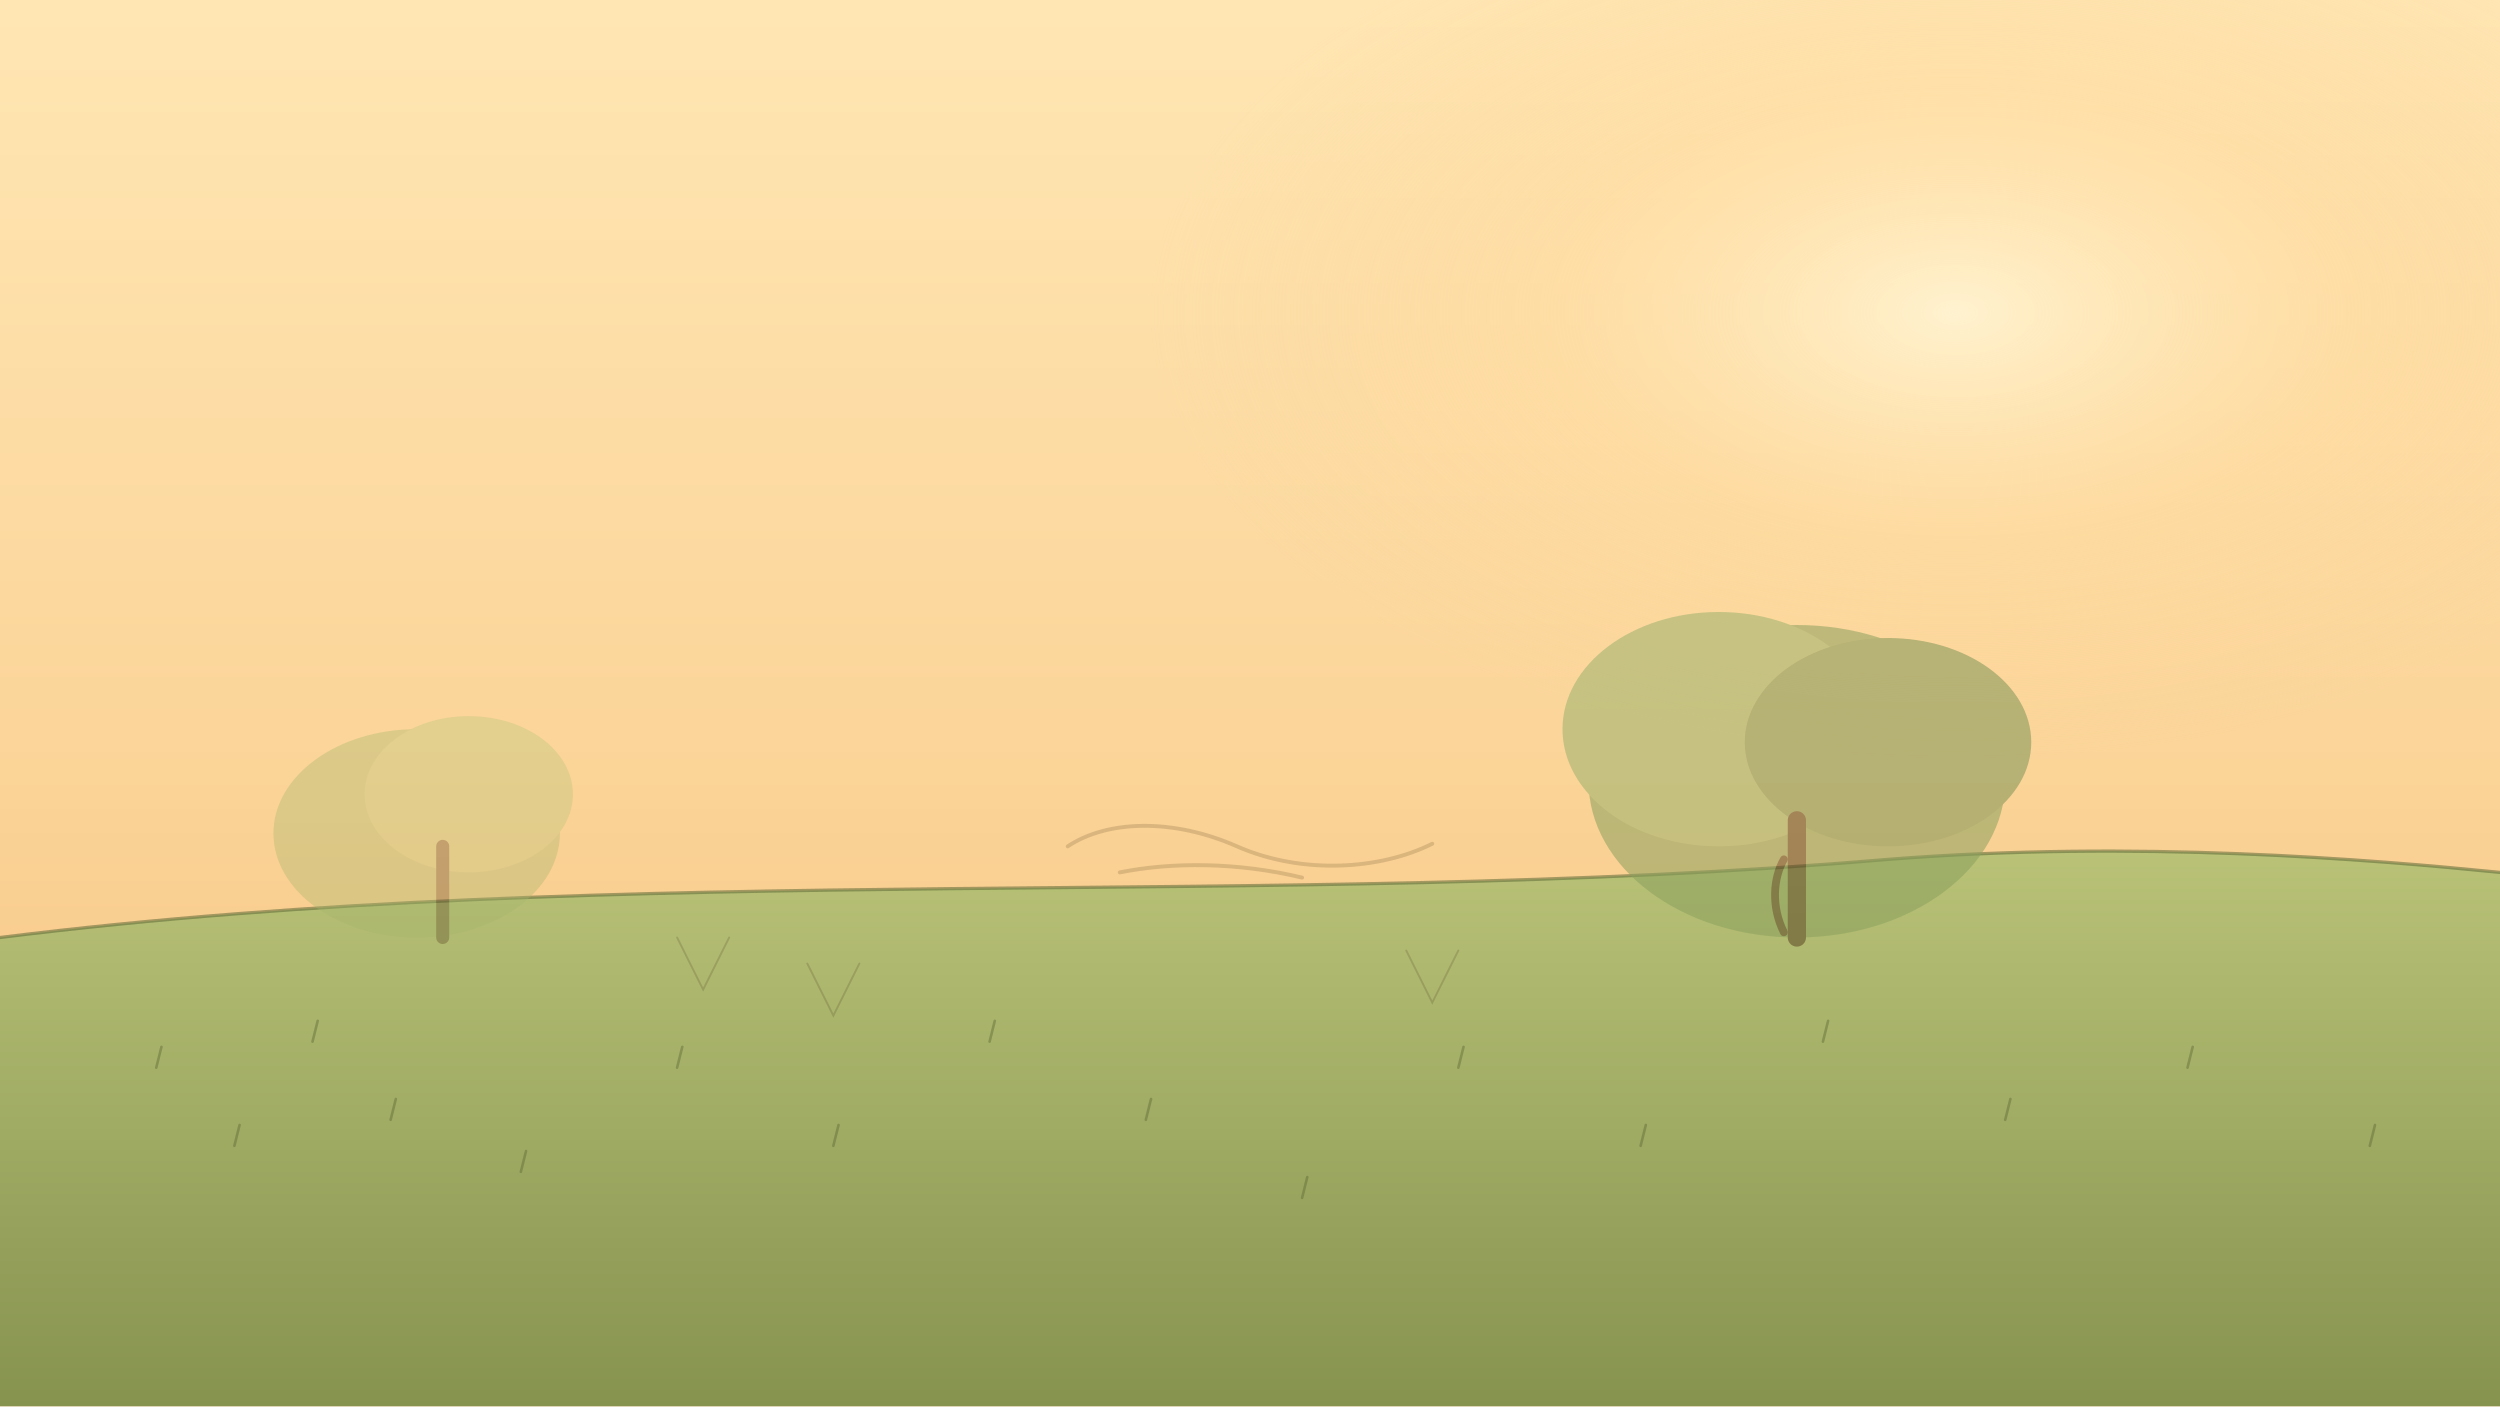
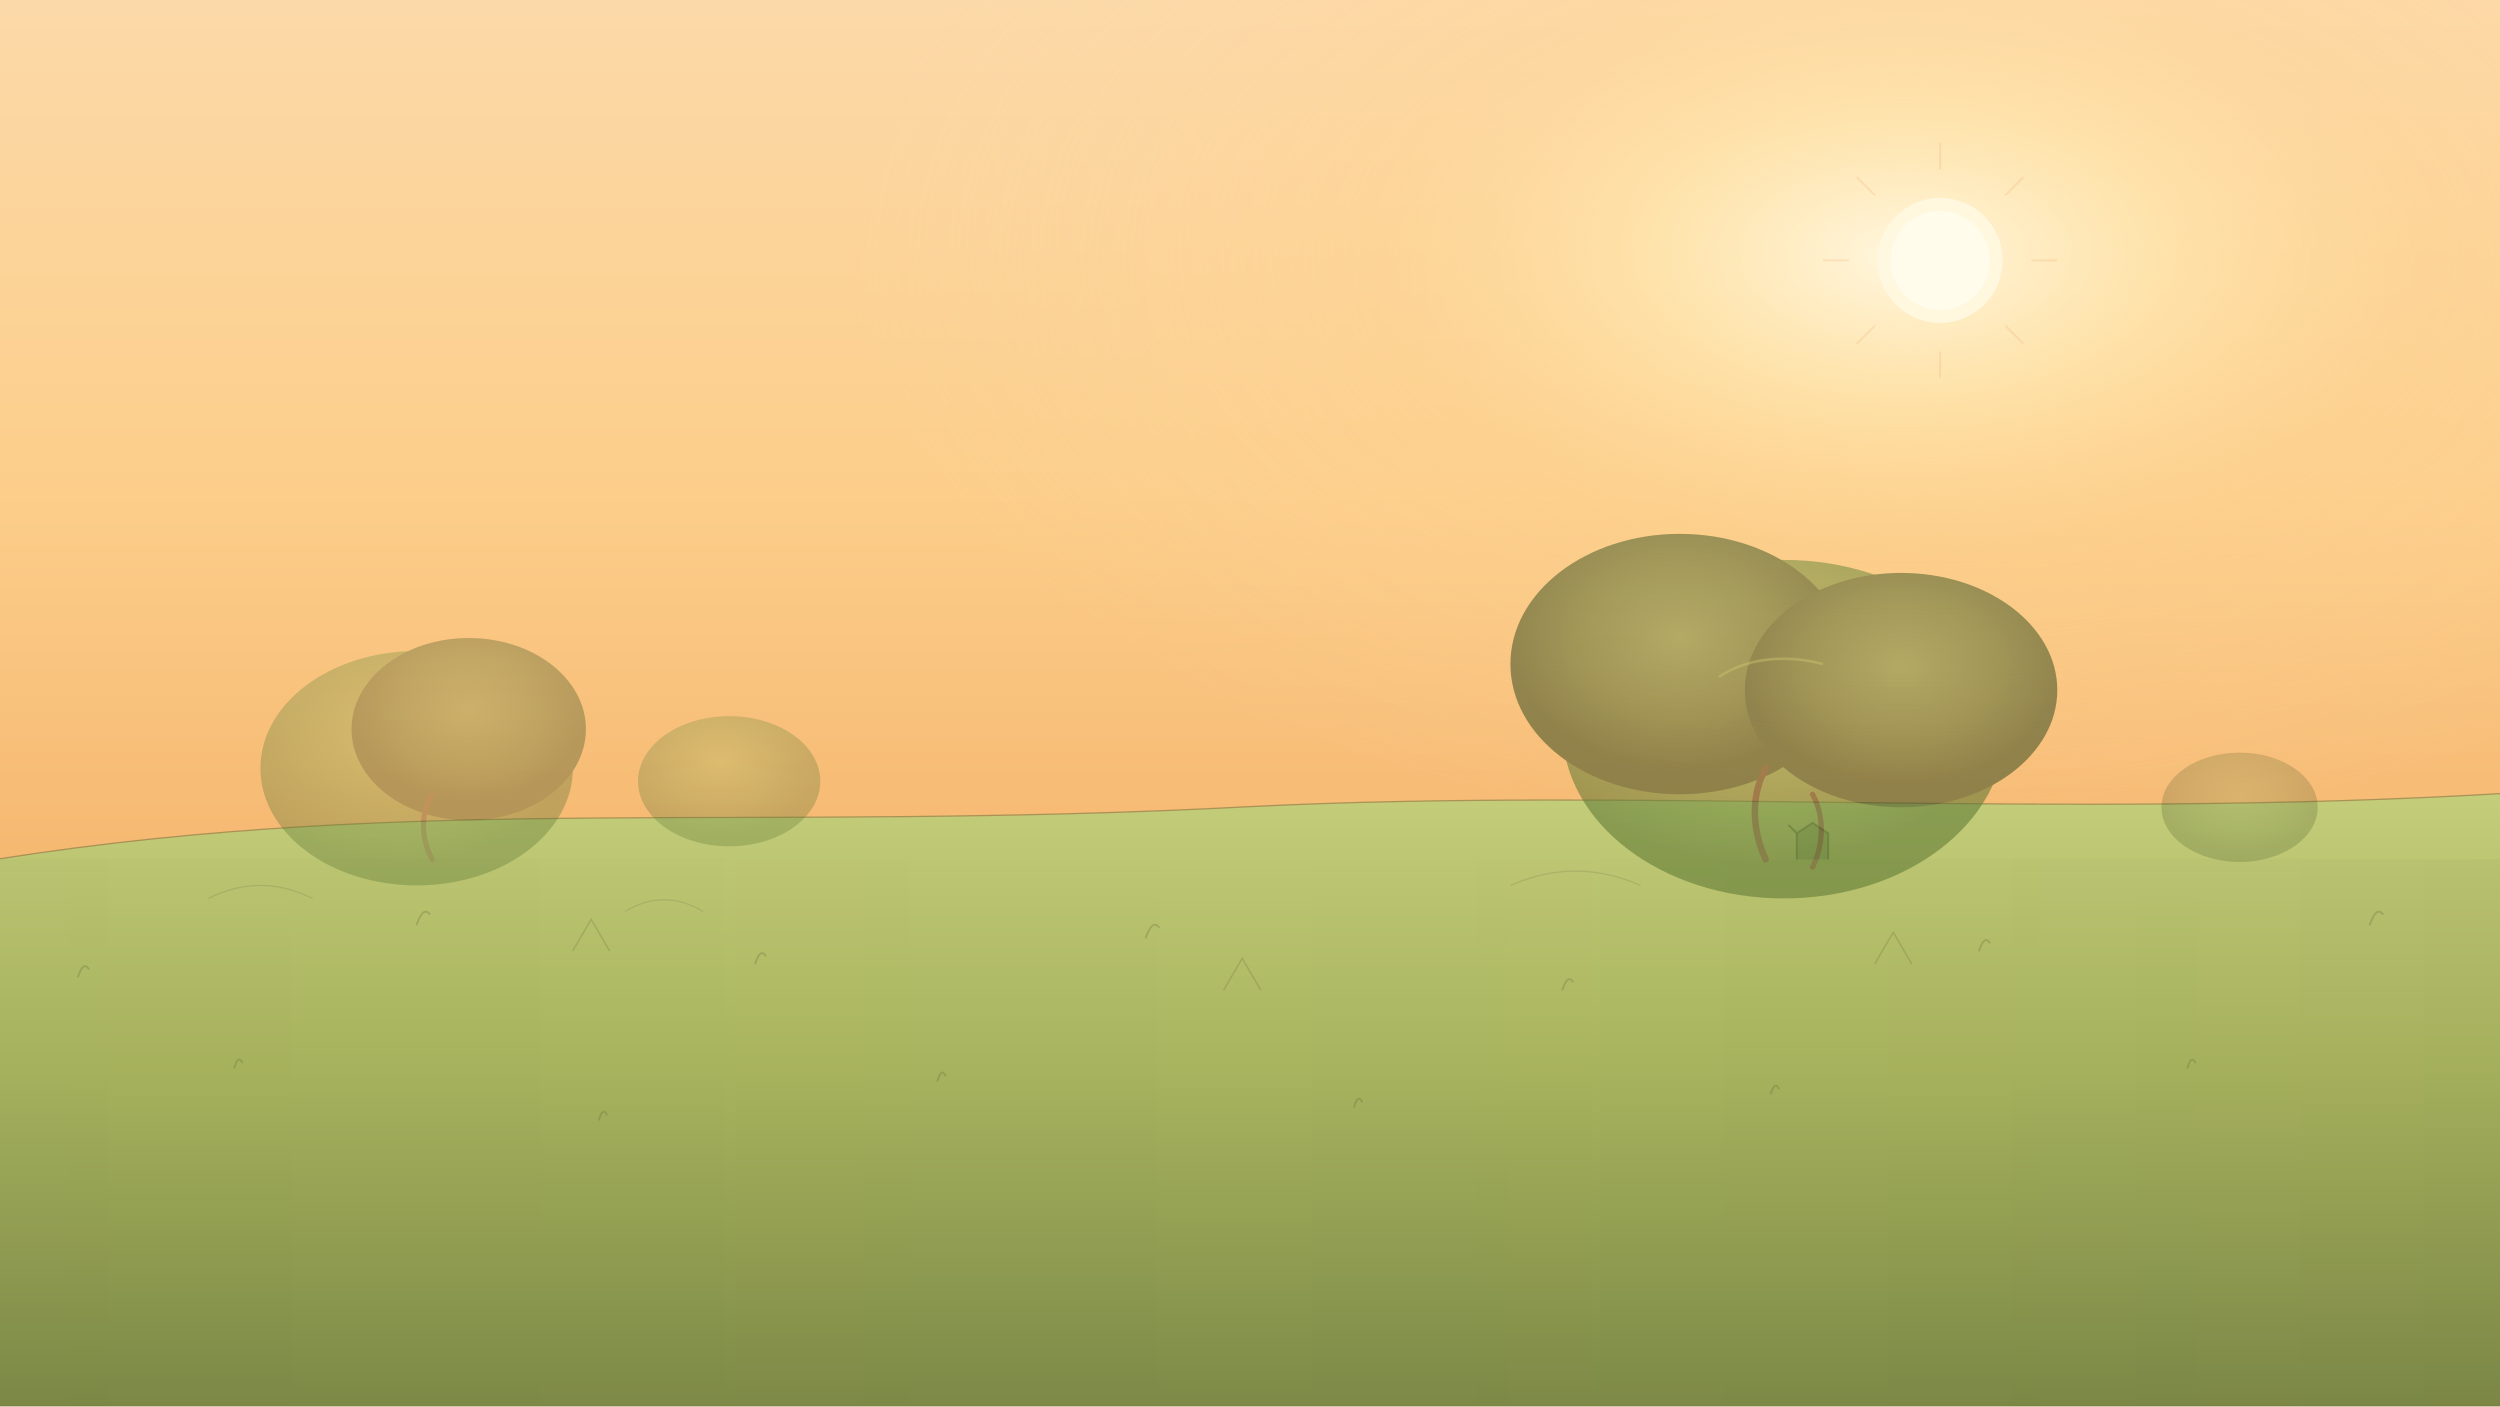
- <svg xmlns="http://www.w3.org/2000/svg" viewBox="0 0 1920 1080" preserveAspectRatio="xMidYMid slice" role="img" aria-label="Sketched campus lawn at golden hour (desktop placeholder)">
+ <svg xmlns="http://www.w3.org/2000/svg" viewBox="0 0 1920 1080" preserveAspectRatio="xMidYMid slice" role="img" aria-label="Campus lawn at golden hour — warm sky, layered trees, and a park bench under the setting sun">
  <defs>
    <linearGradient id="sky-d" x1="0" y1="0" x2="0" y2="1">
-       <stop offset="0%" stop-color="#ffe6b3" />
-       <stop offset="55%" stop-color="#fbd498" />
-       <stop offset="100%" stop-color="#f4ba79" />
+       <stop offset="0%" stop-color="#fcd9a8" />
+       <stop offset="35%" stop-color="#fcce8a" />
+       <stop offset="65%" stop-color="#f5b56e" />
+       <stop offset="100%" stop-color="#e8955a" />
    </linearGradient>
-     <radialGradient id="sun-d" cx="0.78" cy="0.22" r="0.32">
-       <stop offset="0%" stop-color="#fff3d1" stop-opacity="0.95" />
-       <stop offset="50%" stop-color="#ffdca0" stop-opacity="0.5" />
-       <stop offset="100%" stop-color="#fbd498" stop-opacity="0" />
+     <radialGradient id="sun-glow" cx="0.76" cy="0.18" r="0.42">
+       <stop offset="0%" stop-color="#fff8e1" stop-opacity="0.98" />
+       <stop offset="25%" stop-color="#ffe8b0" stop-opacity="0.7" />
+       <stop offset="50%" stop-color="#ffd696" stop-opacity="0.3" />
+       <stop offset="100%" stop-color="#fcd9a8" stop-opacity="0" />
    </radialGradient>
    <linearGradient id="lawn-d" x1="0" y1="0" x2="0" y2="1">
-       <stop offset="0%" stop-color="#b9c277" />
-       <stop offset="100%" stop-color="#86934f" />
+       <stop offset="0%" stop-color="#c4cd7a" />
+       <stop offset="45%" stop-color="#a8b45e" />
+       <stop offset="100%" stop-color="#7d8a47" />
    </linearGradient>
+     <linearGradient id="lawn-shade" x1="0" y1="0" x2="1" y2="0">
+       <stop offset="0%" stop-color="#3d2e14" stop-opacity="0.08" />
+       <stop offset="50%" stop-color="#3d2e14" stop-opacity="0" />
+       <stop offset="100%" stop-color="#3d2e14" stop-opacity="0.12" />
+     </linearGradient>
+     <linearGradient id="trunk-d" x1="0" y1="0" x2="1" y2="0">
+       <stop offset="0%" stop-color="#4a3520" />
+       <stop offset="50%" stop-color="#5c452a" />
+       <stop offset="100%" stop-color="#3d2e14" />
+     </linearGradient>
+     <radialGradient id="foliage-dark" cx="0.5" cy="0.4" r="0.5">
+       <stop offset="0%" stop-color="#7a8f4a" />
+       <stop offset="60%" stop-color="#5a6e32" />
+       <stop offset="100%" stop-color="#3d4f22" />
+     </radialGradient>
+     <radialGradient id="foliage-light" cx="0.45" cy="0.35" r="0.55">
+       <stop offset="0%" stop-color="#9fb858" />
+       <stop offset="50%" stop-color="#7a9645" />
+       <stop offset="100%" stop-color="#5a7430" />
+     </radialGradient>
  </defs>
  <rect width="1920" height="1080" fill="url(#sky-d)" />
-   <rect width="1920" height="1080" fill="url(#sun-d)" />
-   <path d="M0 720 C 480 660 980 700 1450 660 C 1640 645 1820 660 1920 670 L 1920 1080 L 0 1080 Z" fill="url(#lawn-d)" />
-   <path d="M0 720 C 480 660 980 700 1450 660 C 1640 645 1820 660 1920 670" fill="none" stroke="#5e6a36" stroke-width="2.5" opacity="0.55" stroke-linecap="round" />
-   <g opacity="0.45" stroke="#5e6a36" stroke-width="2" stroke-linecap="round">
-     <path d="M120 820 l4 -16" />
-     <path d="M180 880 l4 -16" />
-     <path d="M240 800 l4 -16" />
-     <path d="M300 860 l4 -16" />
-     <path d="M400 900 l4 -16" />
-     <path d="M520 820 l4 -16" />
-     <path d="M640 880 l4 -16" />
-     <path d="M760 800 l4 -16" />
-     <path d="M880 860 l4 -16" />
-     <path d="M1000 920 l4 -16" />
-     <path d="M1120 820 l4 -16" />
-     <path d="M1260 880 l4 -16" />
-     <path d="M1400 800 l4 -16" />
-     <path d="M1540 860 l4 -16" />
-     <path d="M1680 820 l4 -16" />
-     <path d="M1820 880 l4 -16" />
+   <rect width="1920" height="1080" fill="url(#sun-glow)" />
+   <circle cx="1490" cy="200" r="48" fill="#fff8e1" opacity="0.92" />
+   <circle cx="1490" cy="200" r="38" fill="#fffceb" />
+   <g fill="none" stroke="#e8955a" stroke-width="1.5" opacity="0.18">
+     <path d="M1490 130 v-20 M1490 270 v20 M1420 200 h-20 M1560 200 h20 M1440 150 l-14 -14 M1540 250 l14 14 M1540 150 l14 -14 M1440 250 l-14 14" />
+   </g>
+   <path d="M0 660 C 320 610 580 640 960 620 C 1260 605 1580 630 1920 610" fill="none" stroke="#5e6a36" stroke-width="2" opacity="0.5" stroke-linecap="round" />
+   <path d="M0 660 C 320 610 580 640 960 620 C 1260 605 1580 630 1920 610 L 1920 1080 L 0 1080 Z" fill="url(#lawn-d)" />
+   <rect x="0" y="660" width="1920" height="420" fill="url(#lawn-shade)" opacity="0.3" />
+   <g fill="none" stroke="#5e6a36" stroke-width="1.5" opacity="0.28" stroke-linecap="round">
+     <path d="M60 750 q 4 -12 8 -6 M180 820 q 3 -10 6 -4 M320 710 q 5 -14 10 -8 M460 860 q 3 -10 6 -4 M580 740 q 4 -12 8 -6 M720 830 q 3 -10 6 -4 M880 720 q 5 -14 10 -8 M1040 850 q 3 -10 6 -4 M1200 760 q 4 -12 8 -6 M1360 840 q 3 -10 6 -4 M1520 730 q 4 -12 8 -6 M1680 820 q 3 -10 6 -4 M1820 710 q 5 -14 10 -8" />
+   </g>
+   <g opacity="0.6">
+     <path d="M1380 660 v-20 l12 -8 l12 8 v20" fill="#8aa15c" stroke="#5e6a36" stroke-width="1.5" />
+     <path d="M1380 640 l-6 -6" fill="none" stroke="#5e6a36" stroke-width="1.5" stroke-linecap="round" />
  </g>
  <g opacity="0.55">
-     <ellipse cx="1380" cy="600" rx="160" ry="120" fill="#8aa15c" />
-     <ellipse cx="1320" cy="560" rx="120" ry="90" fill="#9bb16c" />
-     <ellipse cx="1450" cy="570" rx="110" ry="80" fill="#7e9355" />
-     <path d="M1380 720 v-90" stroke="#5b4524" stroke-width="14" stroke-linecap="round" />
-     <path d="M1370 660 c -8 14 -10 36 0 56" stroke="#5b4524" stroke-width="6" fill="none" stroke-linecap="round" />
+     <ellipse cx="1370" cy="560" rx="170" ry="130" fill="url(#foliage-light)" />
+     <ellipse cx="1290" cy="510" rx="130" ry="100" fill="url(#foliage-dark)" />
+     <ellipse cx="1460" cy="530" rx="120" ry="90" fill="url(#foliage-dark)" />
+     <path d="M1320 520 c 20 -14 50 -18 80 -10" fill="none" stroke="#9fb858" stroke-width="2" opacity="0.5" />
+     <path d="M1370 660 v-94" stroke="url(#trunk-d)" stroke-width="16" stroke-linecap="round" />
+     <path d="M1356 590 c -10 18 -12 44 0 70" fill="none" stroke="#5b4524" stroke-width="5" stroke-linecap="round" />
+     <path d="M1392 610 c 8 14 10 36 0 56" fill="none" stroke="#5b4524" stroke-width="4" stroke-linecap="round" />
  </g>
  <g opacity="0.35">
-     <ellipse cx="320" cy="640" rx="110" ry="80" fill="#a3b56a" />
-     <ellipse cx="360" cy="610" rx="80" ry="60" fill="#b6c277" />
-     <path d="M340 720 v-70" stroke="#5b4524" stroke-width="10" stroke-linecap="round" />
+     <ellipse cx="320" cy="590" rx="120" ry="90" fill="url(#foliage-light)" />
+     <ellipse cx="360" cy="560" rx="90" ry="70" fill="url(#foliage-dark)" />
+     <path d="M340 660 v-76" stroke="url(#trunk-d)" stroke-width="12" stroke-linecap="round" />
+     <path d="M332 610 c -8 12 -10 32 0 50" fill="none" stroke="#5b4524" stroke-width="4" stroke-linecap="round" />
  </g>
-   <g opacity="0.25" stroke="#7a6238" stroke-width="3" fill="none">
-     <path d="M820 650 c 30 -20 80 -22 130 0 c 50 22 110 18 150 -2" stroke-linecap="round" />
-     <path d="M860 670 c 40 -8 90 -8 140 4" stroke-linecap="round" />
+   <g opacity="0.3">
+     <ellipse cx="560" cy="600" rx="70" ry="50" fill="url(#foliage-light)" />
+     <path d="M560 660 v-54" stroke="url(#trunk-d)" stroke-width="8" stroke-linecap="round" />
  </g>
-   <g opacity="0.18" stroke="#3D2E14" stroke-width="1.5" fill="none">
-     <path d="M520 720 L 540 760 L 560 720" stroke-linecap="round" />
-     <path d="M620 740 L 640 780 L 660 740" stroke-linecap="round" />
-     <path d="M1080 730 L 1100 770 L 1120 730" stroke-linecap="round" />
+   <g opacity="0.22">
+     <ellipse cx="1720" cy="620" rx="60" ry="42" fill="url(#foliage-dark)" />
+     <path d="M1720 660 v-38" stroke="url(#trunk-d)" stroke-width="6" stroke-linecap="round" />
+   </g>
+   <path d="M0 1080 L 1920 1080" stroke="#5e6a36" stroke-width="1.5" opacity="0.15" />
+   <g opacity="0.15" stroke="#3d2e14" stroke-width="1.2" fill="none" stroke-linecap="round">
+     <path d="M440 730 l14 -24 l14 24 M1440 740 l14 -24 l14 24 M940 760 l14 -24 l14 24" />
+   </g>
+   <g opacity="0.12" fill="none" stroke="#2d2923" stroke-width="1">
+     <path d="M160 690 q 40 -20 80 0 M480 700 q 30 -18 60 0 M1160 680 q 50 -22 100 0" />
  </g>
</svg>
